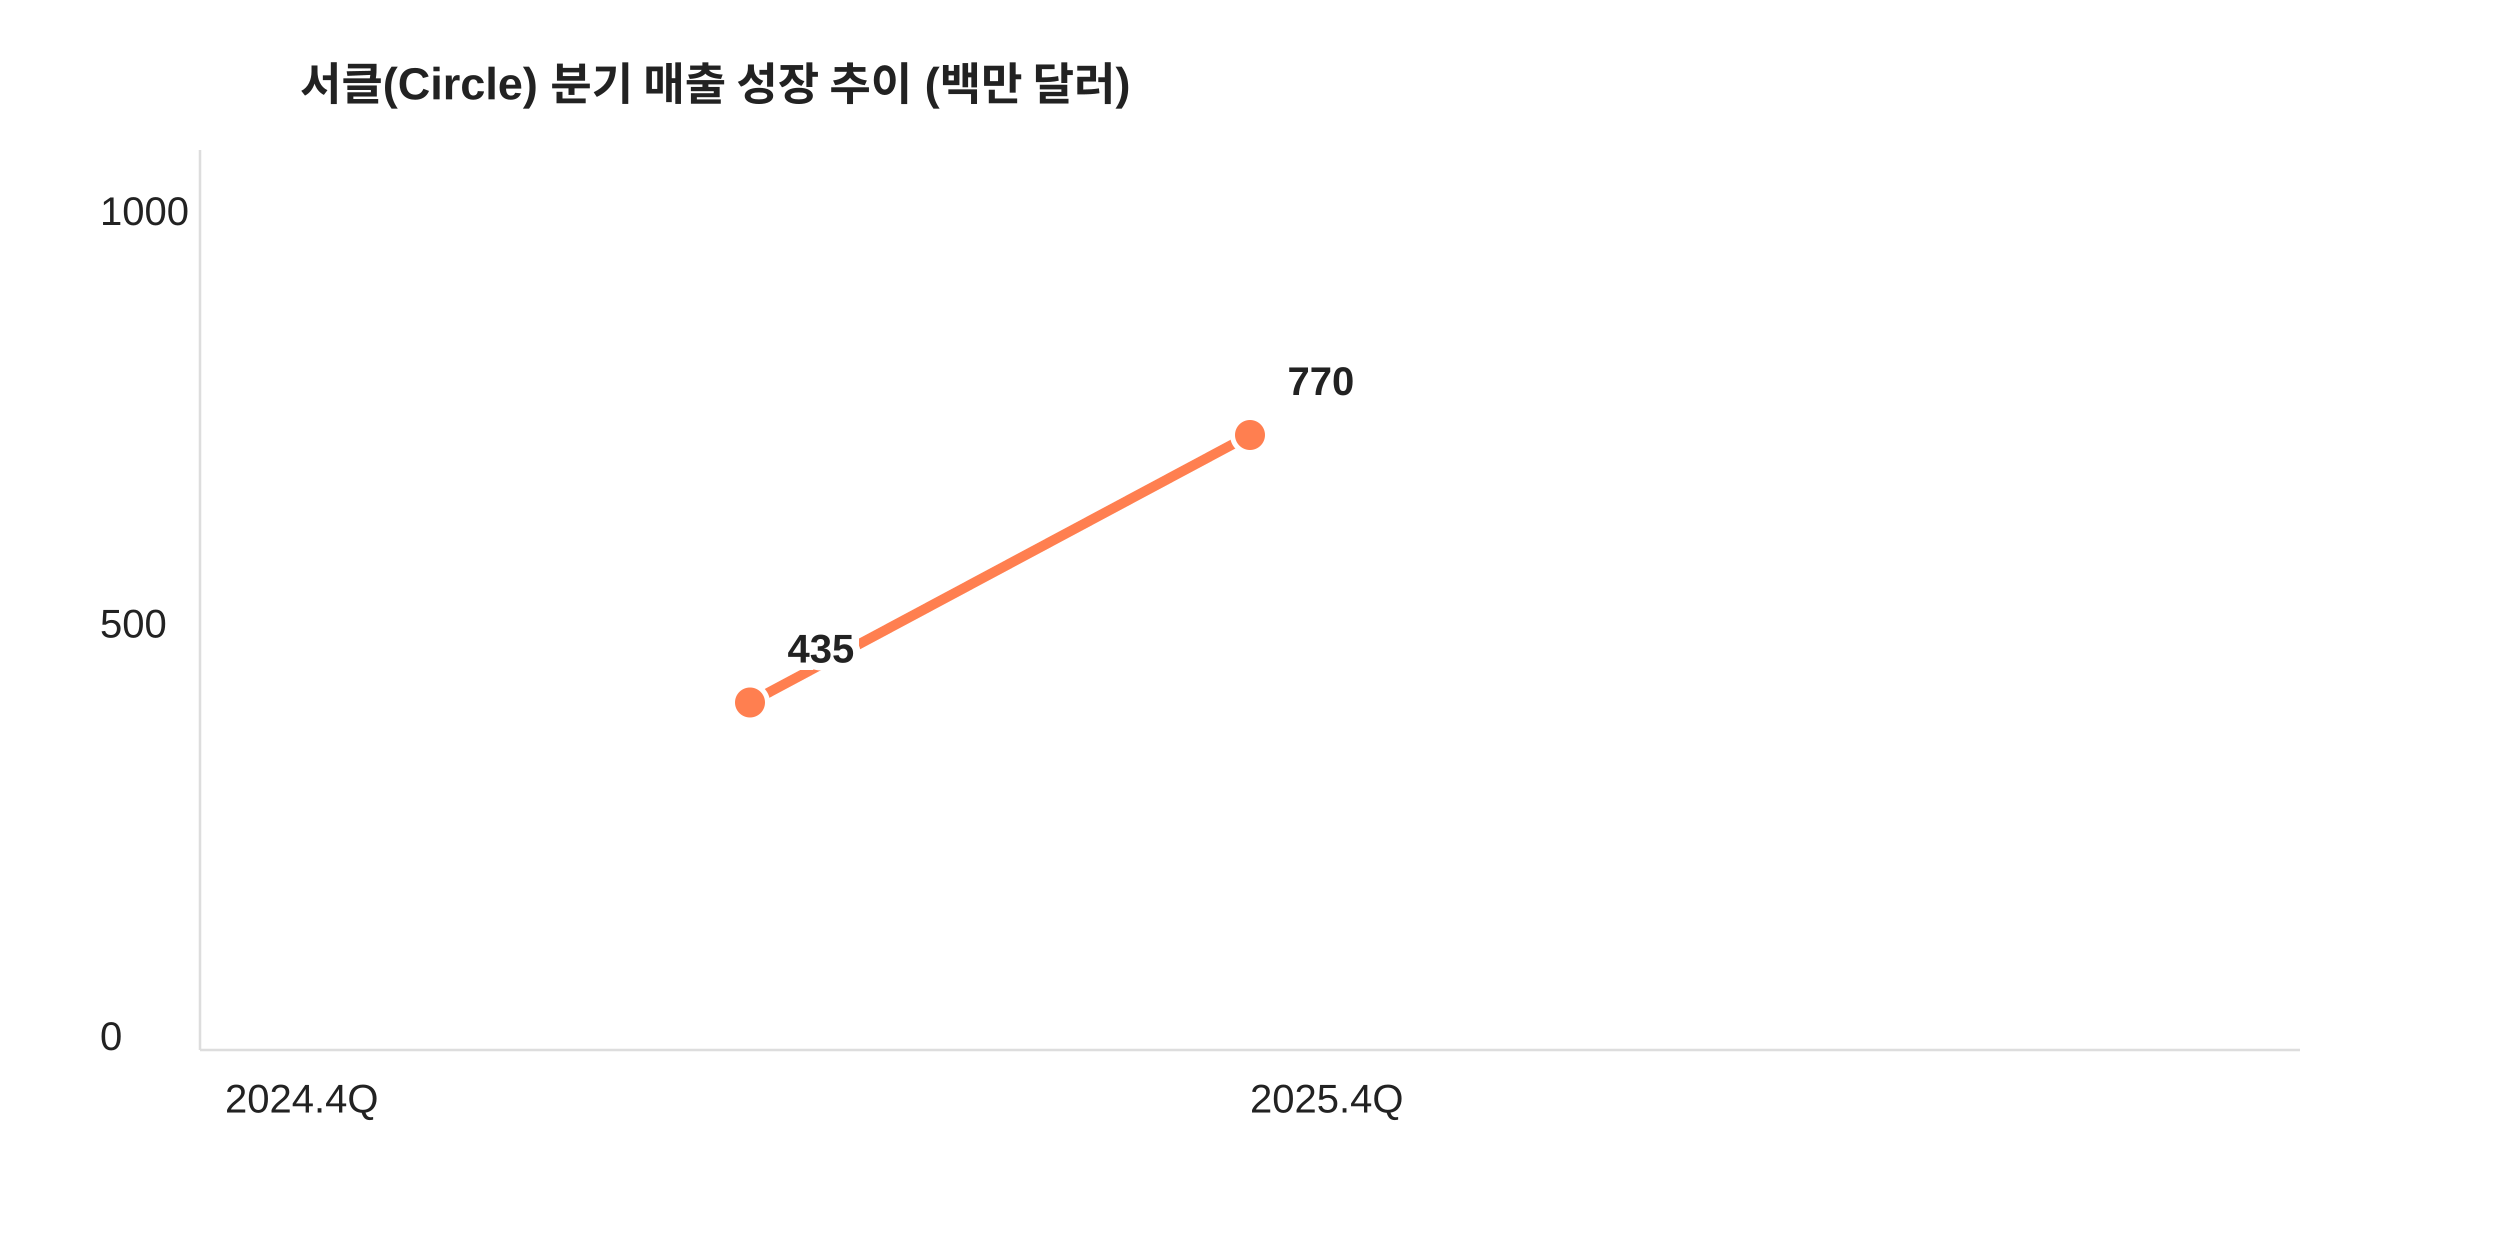
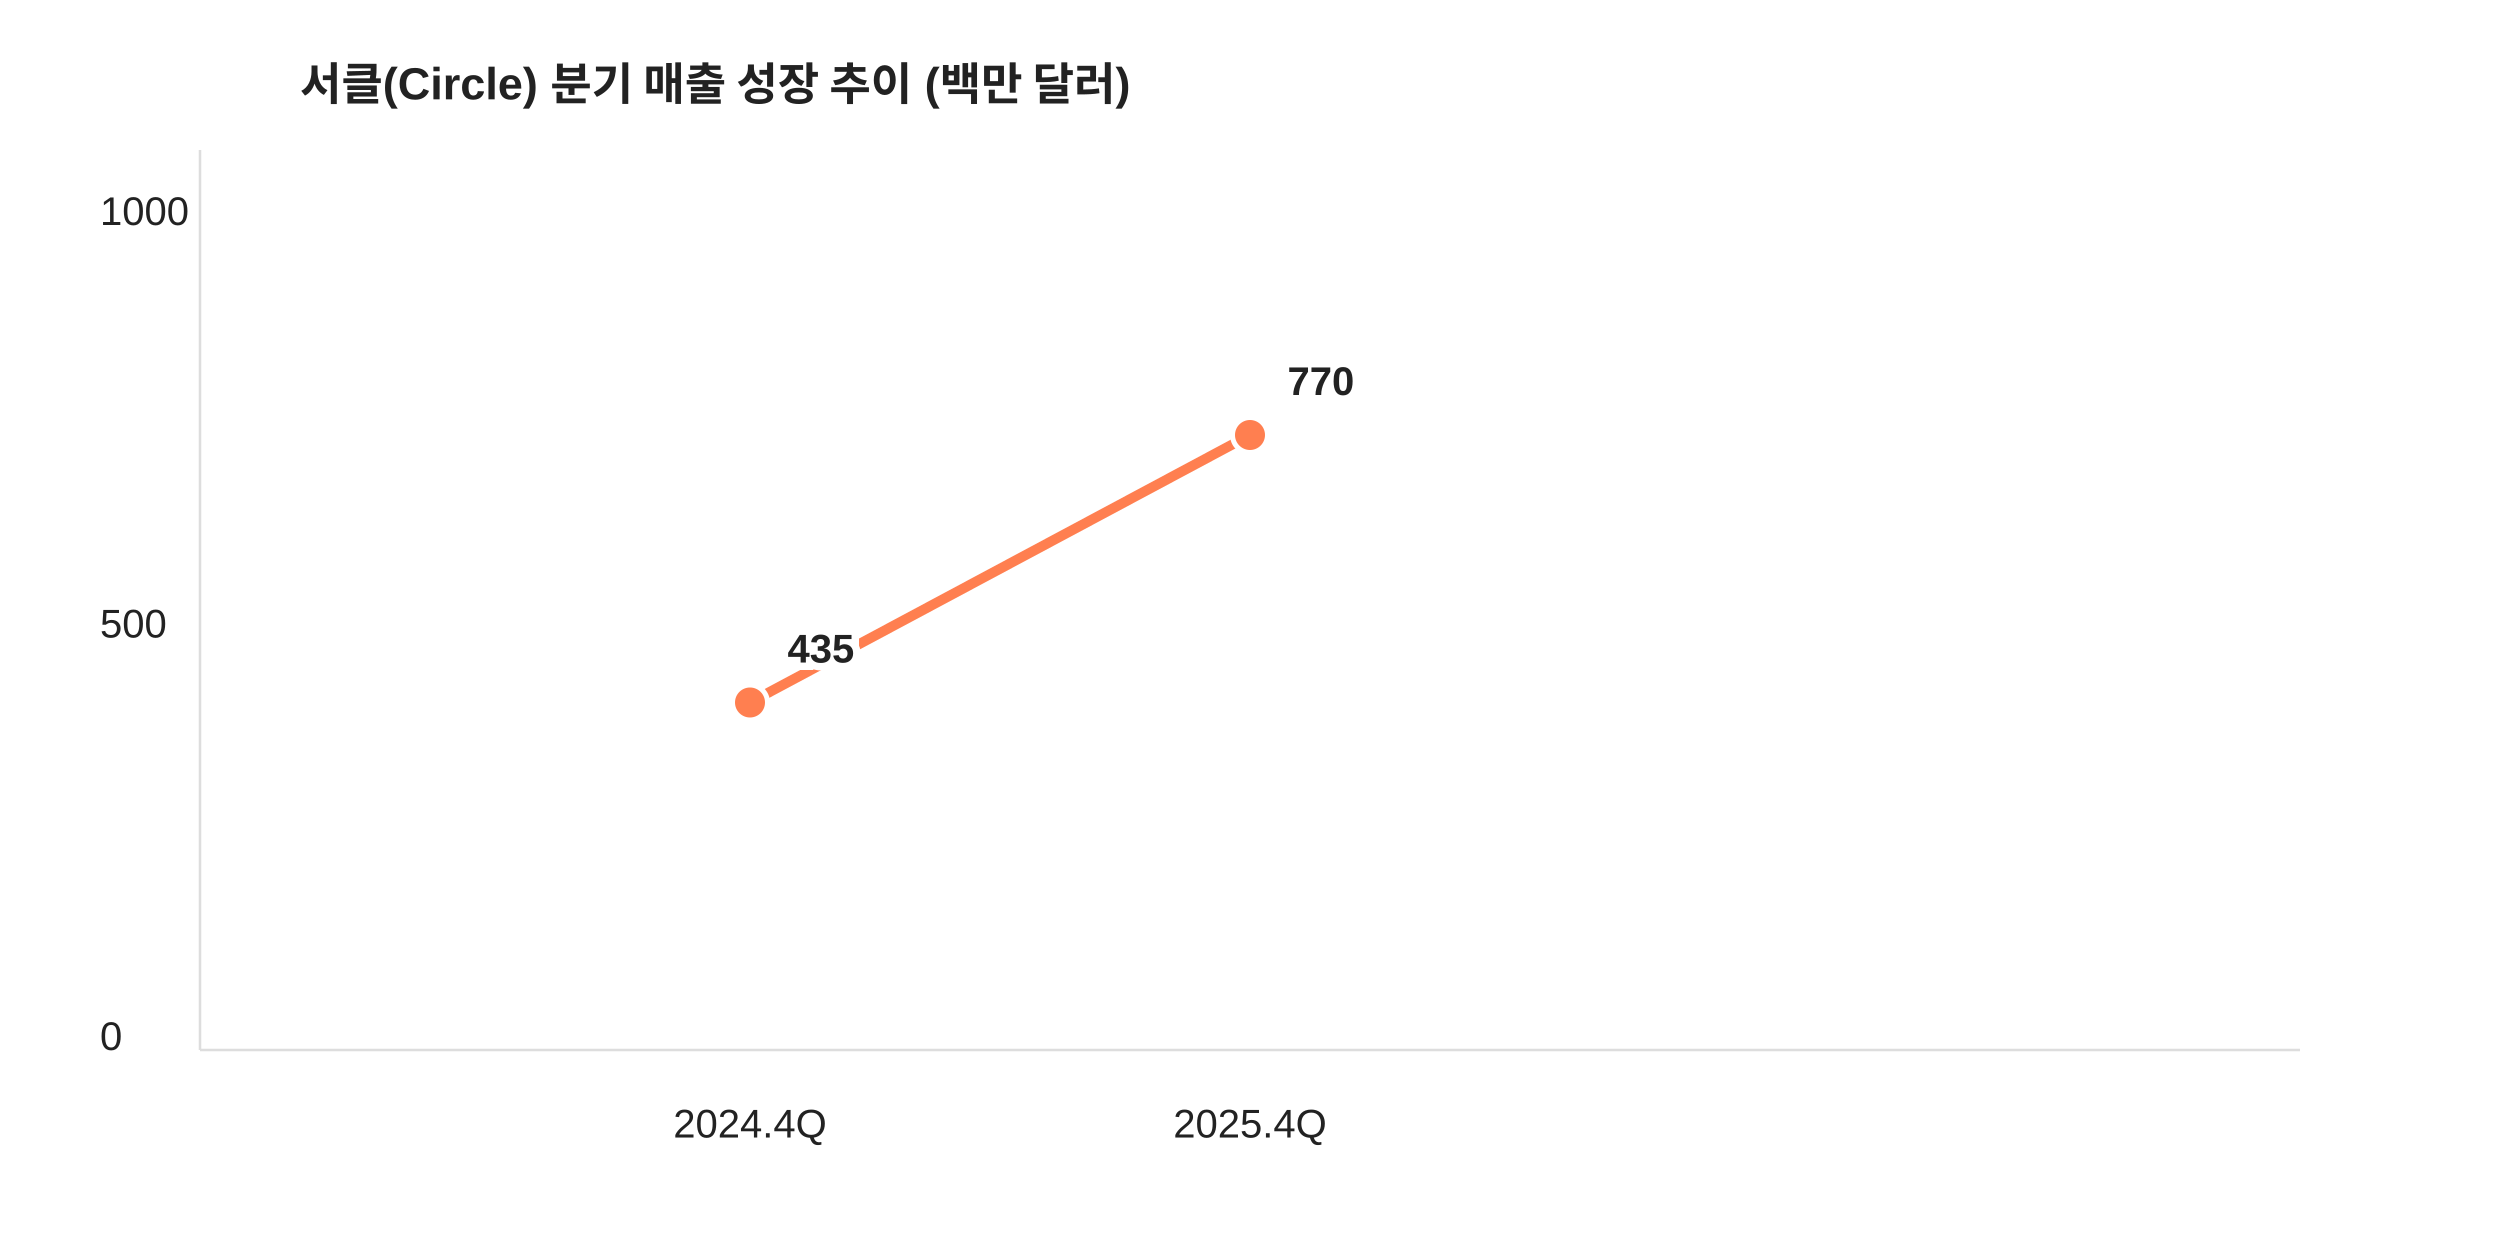
<svg xmlns="http://www.w3.org/2000/svg" width="1000" height="500" viewBox="0 0 1000 500">
  <rect width="100%" height="100%" fill="#ffffff" />
  <style>
    .axis { stroke: #ddd; stroke-width:1 }
    .line { fill:none; stroke:#ff7f50; stroke-width:4 }
    .label { font-family: Arial, sans-serif; fill:#222; font-size:16px }
    .val { font-family: Arial, sans-serif; fill:#222; font-size:16px; font-weight:700; paint-order: stroke; stroke:#fff; stroke-width:6 }
  </style>
  <line x1="80" y1="420" x2="920" y2="420" class="axis" />
  <line x1="80" y1="420" x2="80" y2="60" class="axis" />
-   <text x="90" y="445" class="label">2024.4Q</text>
-   <text x="500" y="445" class="label">2025.4Q</text>
-   <text x="900" y="445" class="label"> </text>
+   <text x="300" y="455" class="label" text-anchor="middle">2024.4Q</text>
+   <text x="500" y="455" class="label" text-anchor="middle">2025.4Q</text>
  <text x="40" y="90" class="label">1000</text>
  <text x="40" y="255" class="label">500</text>
  <text x="40" y="420" class="label">0</text>
  <polyline points="300,281 500,174" class="line" />
  <circle cx="300" cy="281" r="7" fill="#ff7f50" stroke="#fff" stroke-width="2" />
  <circle cx="500" cy="174" r="7" fill="#ff7f50" stroke="#fff" stroke-width="2" />
  <text x="315" y="265" class="val">435</text>
  <text x="515" y="158" class="val">770</text>
  <text x="120" y="40" class="label" style="font-size:18px;font-weight:700">서클(Circle) 분기 매출 성장 추이 (백만 달러)</text>
</svg>
